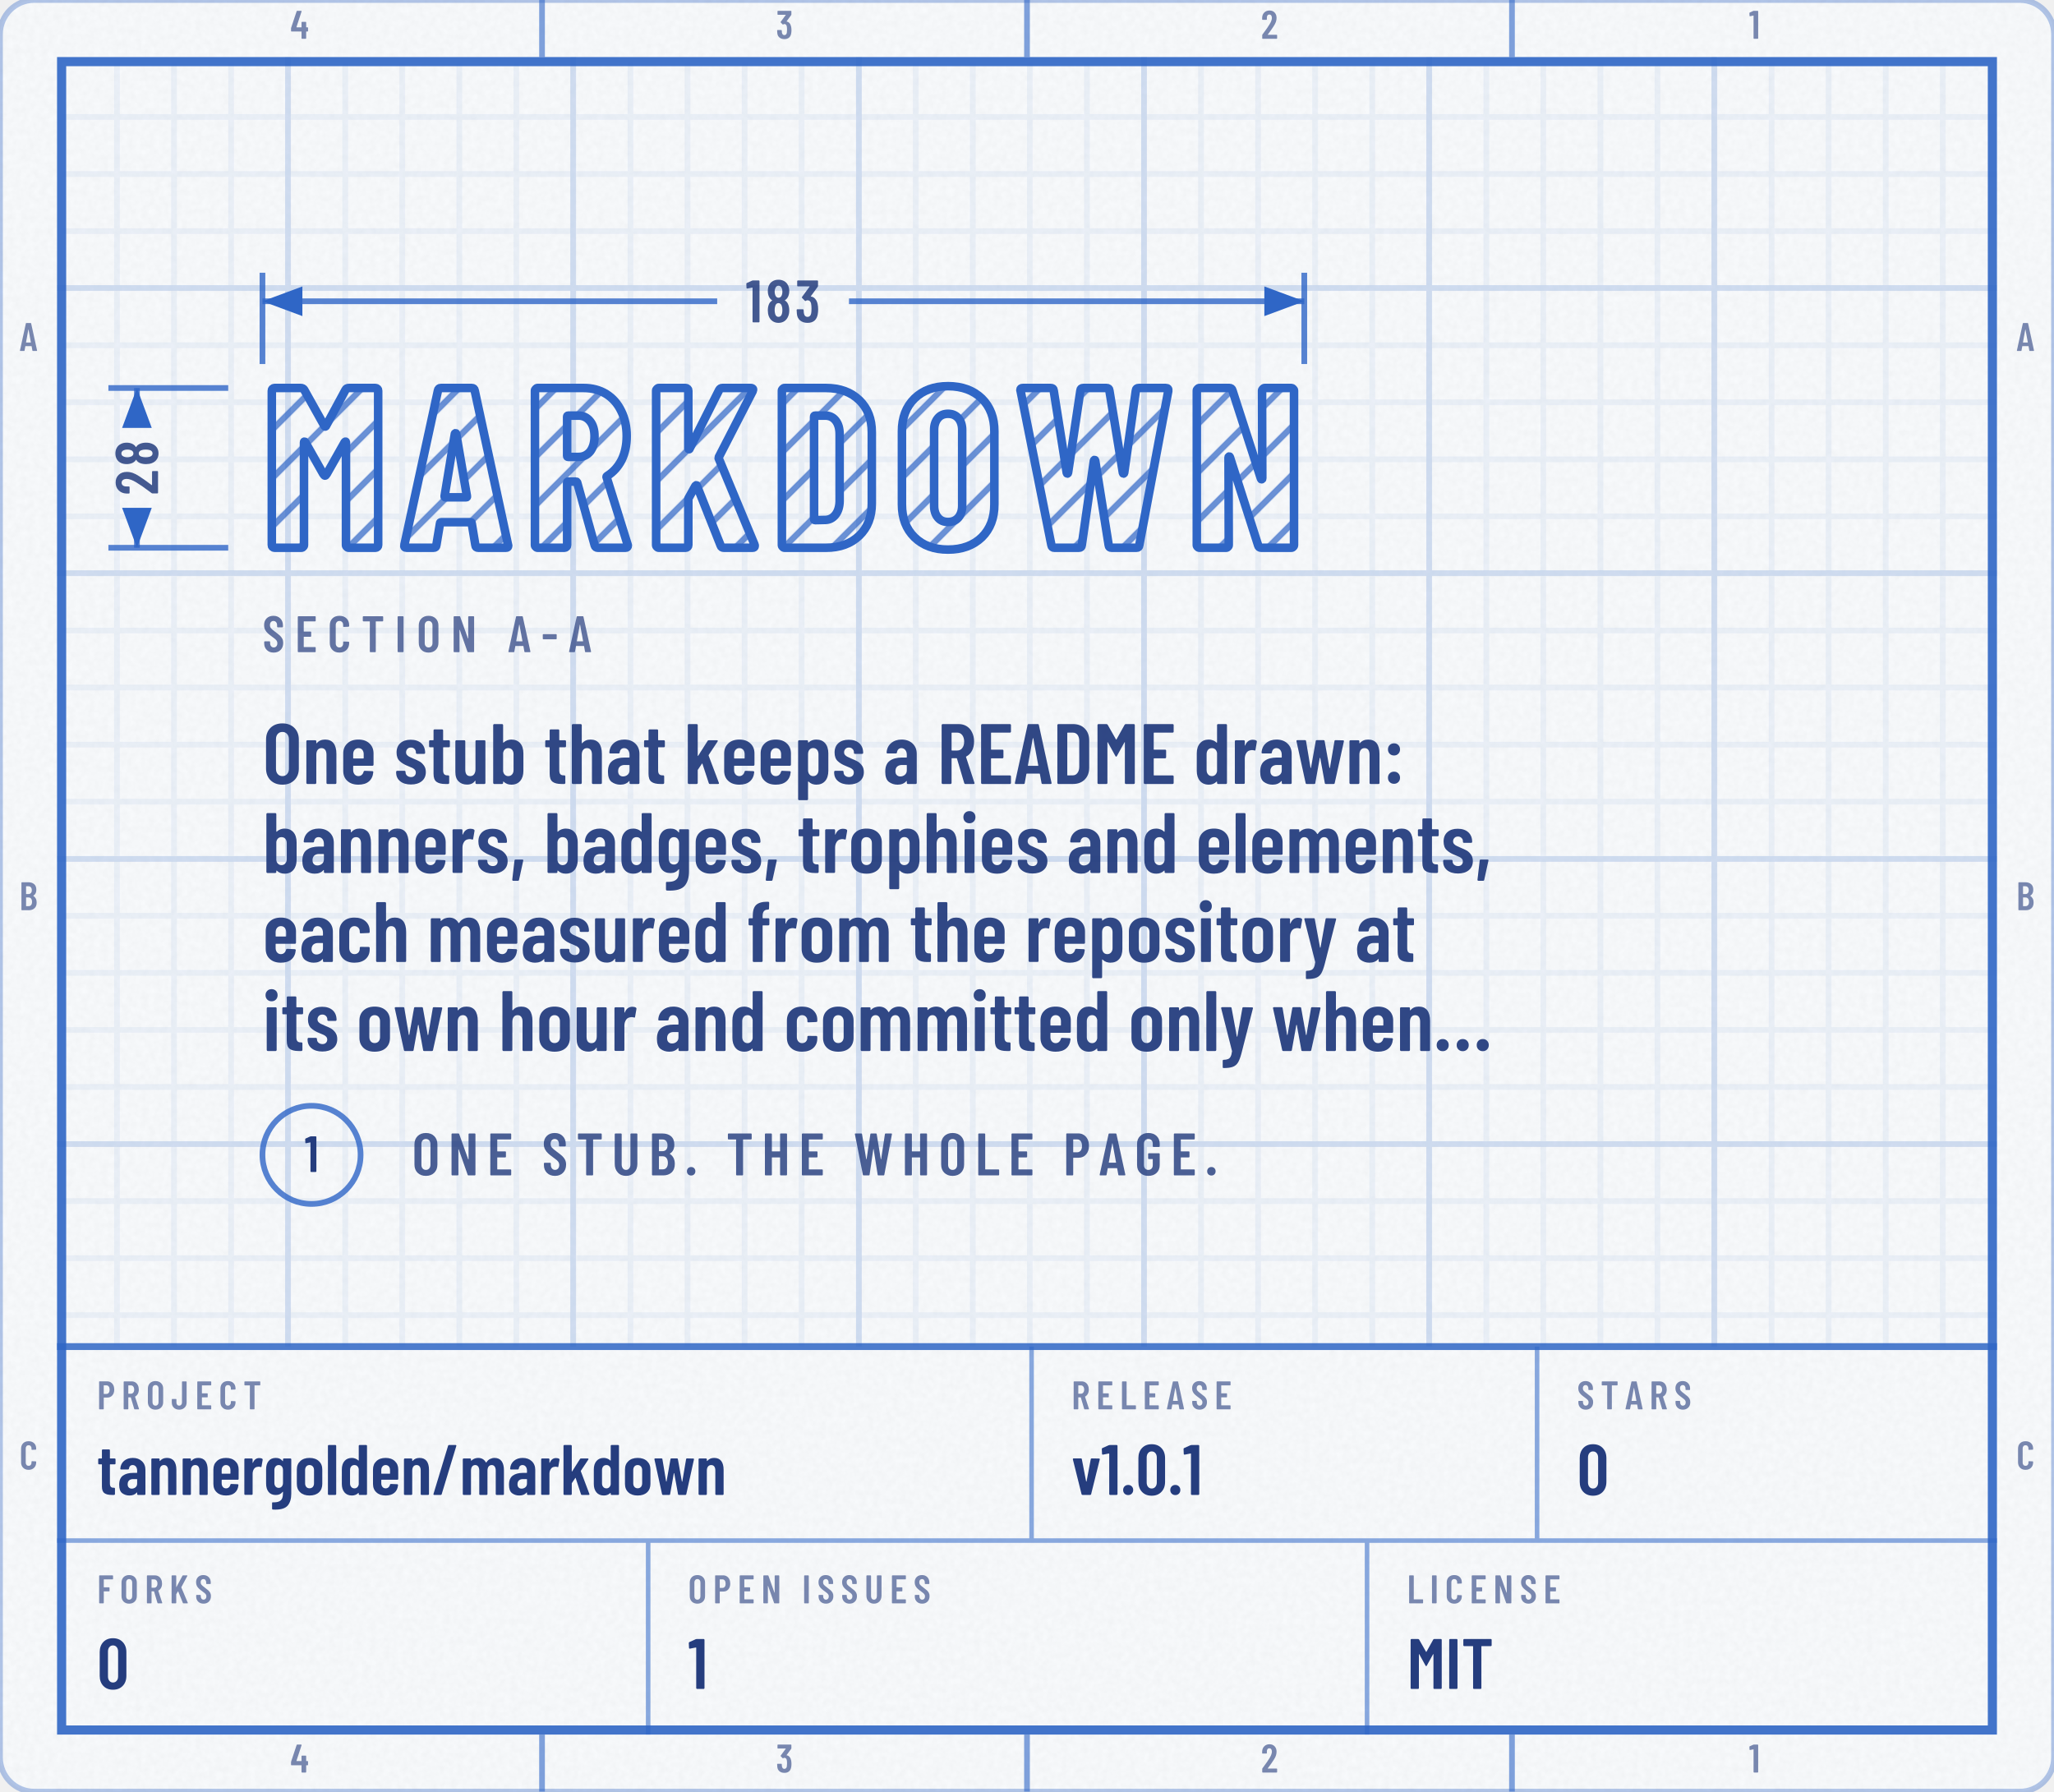
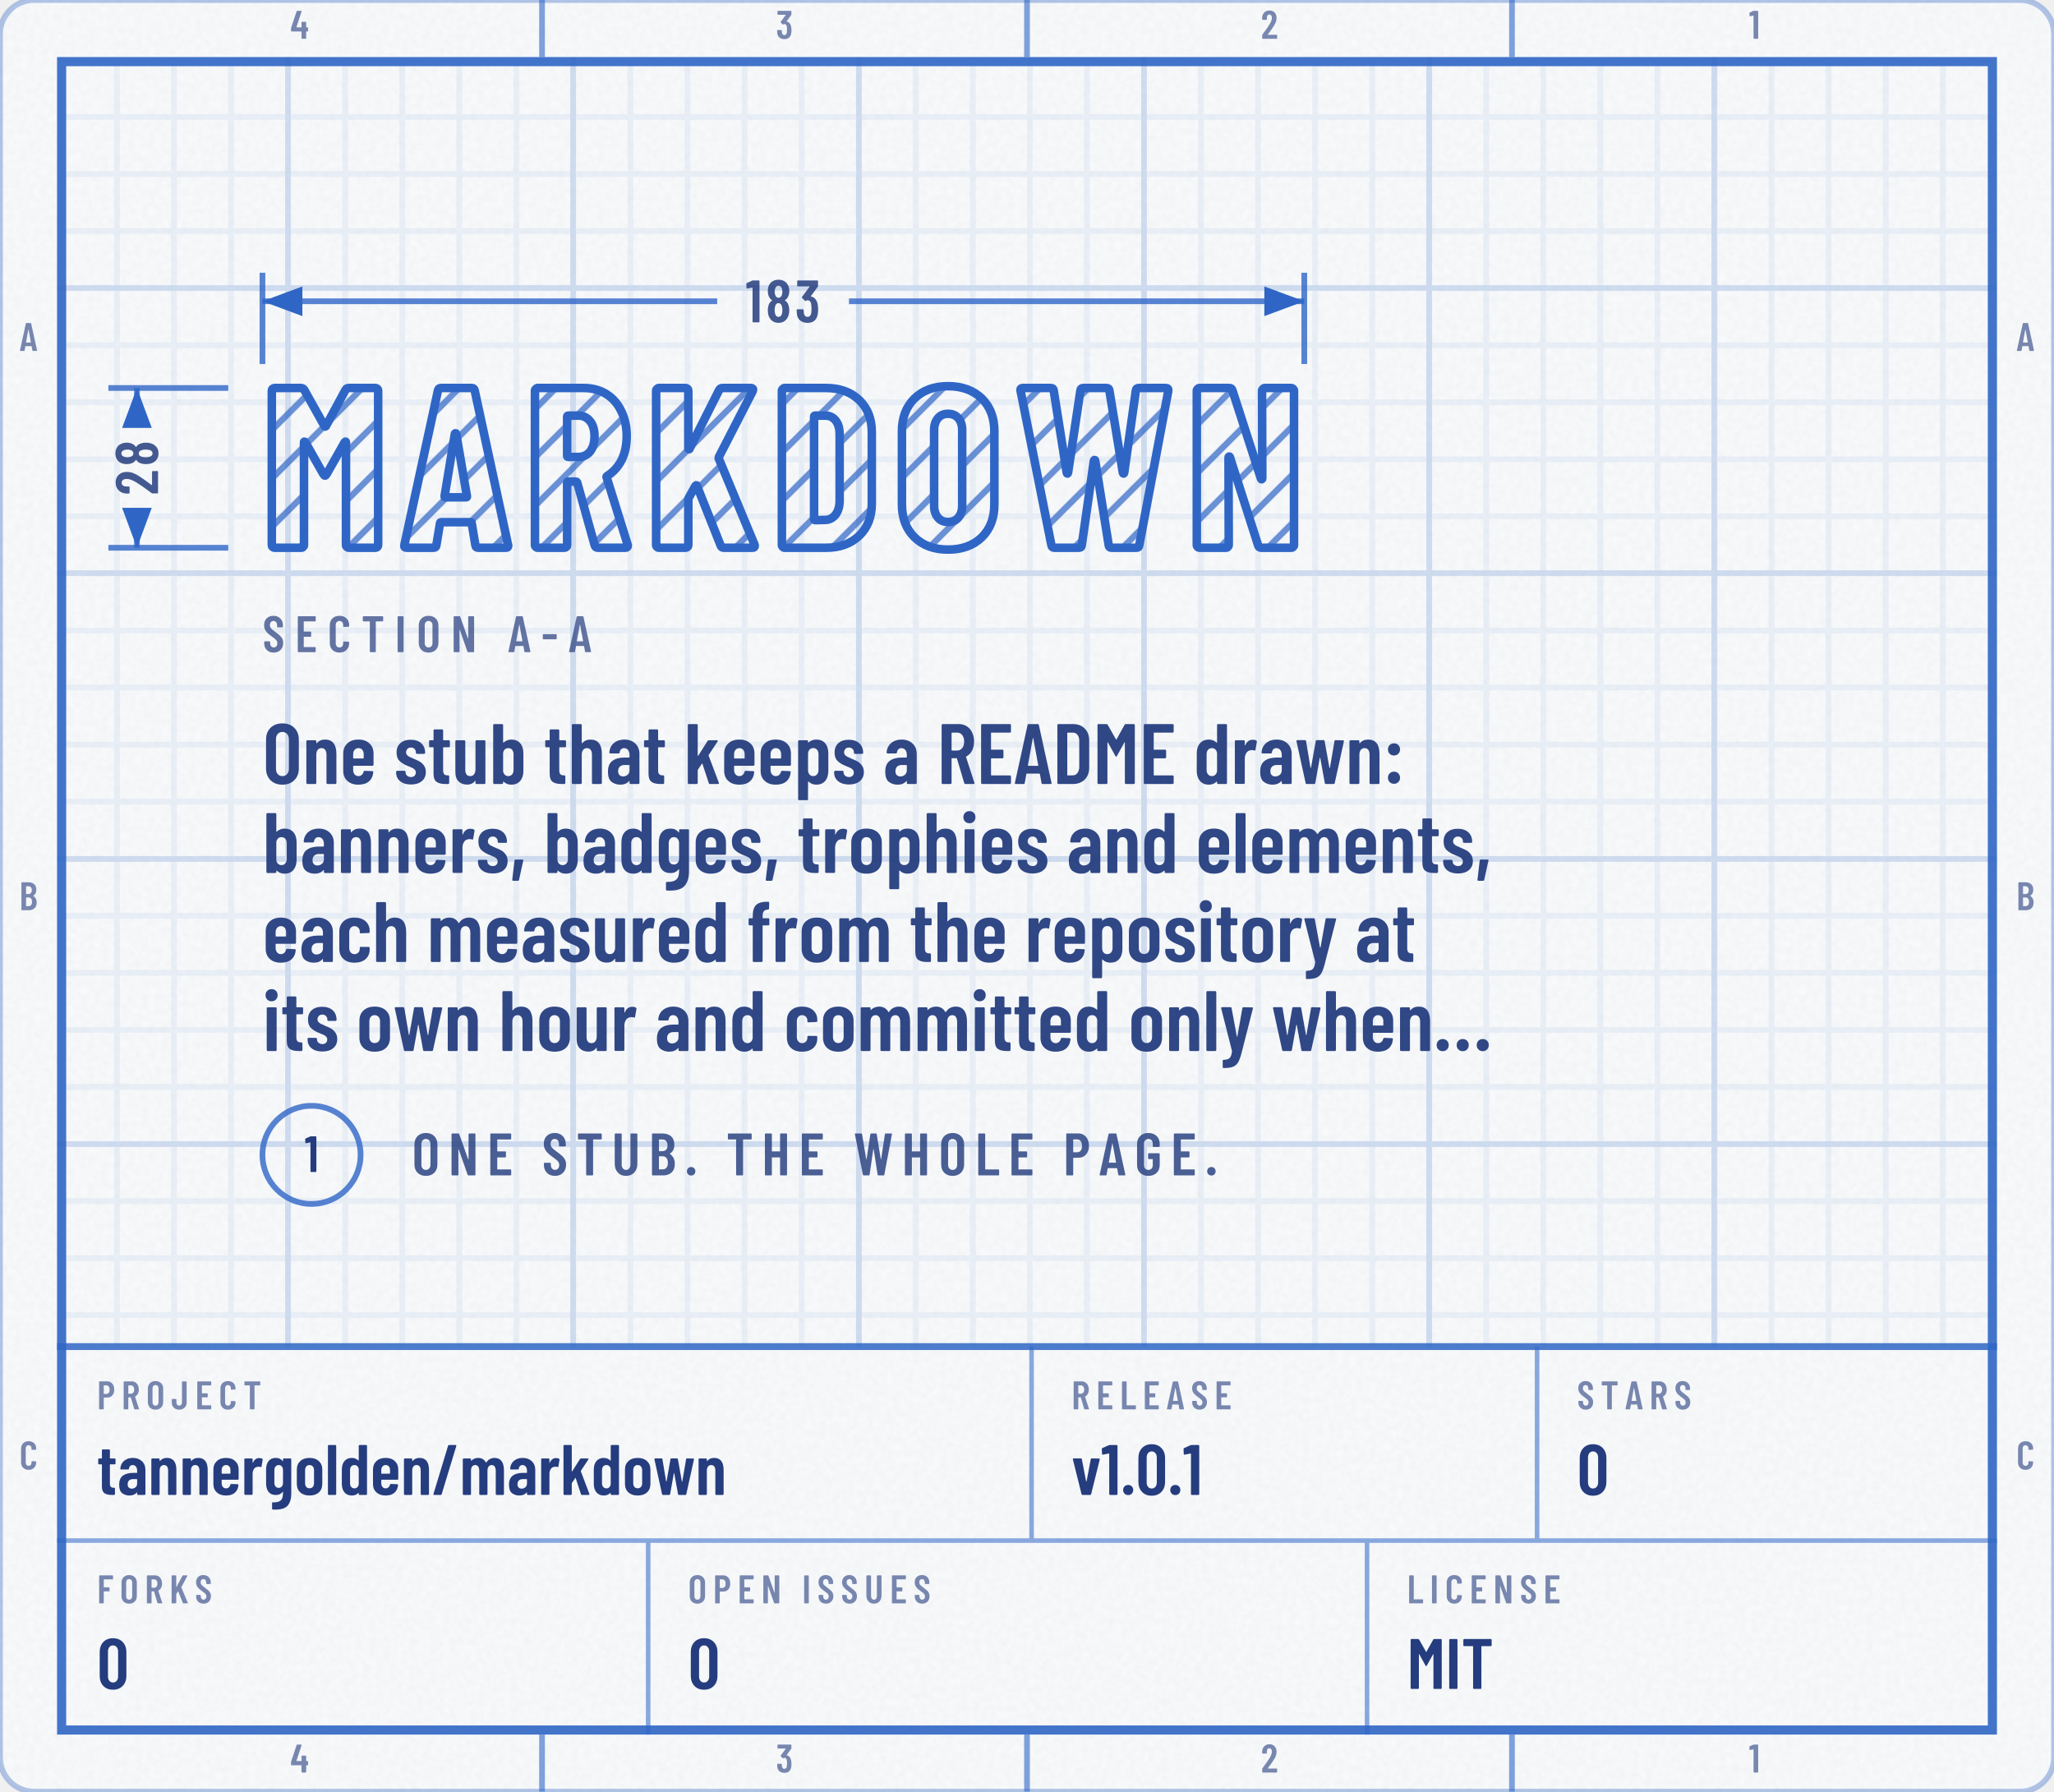
<svg xmlns="http://www.w3.org/2000/svg" width="360" height="314" viewBox="0 0 360 314" role="img" aria-labelledby="t d">
  <defs>
    <g id="kt1" transform="translate(46 96) scale(0.04 -0.04)">
      <use href="#n77" x="0" />
      <use href="#n65" x="608" />
      <use href="#n82" x="1150" />
      <use href="#n75" x="1681" />
      <use href="#n68" x="2232" />
      <use href="#n79" x="2768" />
      <use href="#n87" x="3301" />
      <use href="#n78" x="4050" />
    </g>
    <mask id="km2" maskUnits="userSpaceOnUse" x="42" y="64.8" width="190.6" height="41.2">
      <use href="#kt1" fill="#FFFFFF" />
    </mask>
    <pattern id="kp3" width="6" height="6" patternUnits="userSpaceOnUse" patternTransform="rotate(45)">
      <path d="M3 0V6" stroke="#2F66C6" stroke-opacity="0.7" stroke-width="1.1" />
    </pattern>
    <clipPath id="kc4">
      <rect x="0" y="0" width="360" height="314" rx="6" />
    </clipPath>
    <filter id="kn5" x="0" y="0" width="100%" height="100%">
      <feTurbulence type="fractalNoise" baseFrequency=".85" numOctaves="2" stitchTiles="stitch" />
      <feColorMatrix values="0 0 0 0 0 0 0 0 0 0 0 0 0 0 0 0 0 0 0.035 0" />
    </filter>
    <pattern id="kp6" width="10" height="10" patternUnits="userSpaceOnUse">
      <path d="M10 .5H.5V10" fill="none" stroke="#2F66C6" stroke-opacity="0.07" />
    </pattern>
    <pattern id="kp7" width="50" height="50" patternUnits="userSpaceOnUse">
      <path d="M50 .5H.5V50" fill="none" stroke="#2F66C6" stroke-opacity="0.14" />
    </pattern>
    <clipPath id="kc8">
      <path clip-rule="evenodd" d="M10 10h340v294h-340zM10 236h340v68h-340z" />
    </clipPath>
    <path id="m44" d="M33 -78 59 146Q60 157 71 157H151Q164 157 161 144L112 -80Q110 -91 99 -91H45Q39 -91 36 -88Q32 -84 33 -78Z" />
    <path id="m45" d="M27 263V339Q27 344 30 348Q34 351 39 351H286Q291 351 294 348Q298 344 298 339V263Q298 258 294 254Q291 251 286 251H39Q34 251 30 254Q27 258 27 263Z" />
    <path id="m46" d="M35 69Q35 100 55 120Q75 140 106 140Q137 140 156 120Q176 100 176 69Q176 38 156 18Q136 -2 106 -2Q75 -2 55 18Q35 38 35 69Z" />
    <path id="m47" d="M21 14 226 690Q229 700 239 700H331Q337 700 340 696Q343 692 341 686L136 10Q133 0 123 0H31Q25 0 22 4Q19 8 21 14Z" />
    <path id="m48" d="M38 183V517Q38 604 89 658Q140 711 224 711Q309 711 360 658Q412 604 412 517V183Q412 96 360 42Q309 -11 224 -11Q140 -11 89 42Q38 96 38 183ZM296 176V524Q296 563 276 586Q257 610 224 610Q192 610 173 586Q154 563 154 524V176Q154 137 173 114Q192 90 224 90Q257 90 276 114Q296 137 296 176Z" />
    <path id="m49" d="M122 700H218Q223 700 226 696Q230 693 230 688V12Q230 7 226 4Q223 0 218 0H126Q121 0 118 4Q114 7 114 12V576Q114 578 112 580Q111 582 109 581L27 565H24Q13 565 13 576L10 643Q10 653 18 657L107 697Q114 700 122 700Z" />
    <path id="m50" d="M173 100H392Q397 100 400 96Q404 93 404 88V12Q404 7 400 4Q397 0 392 0H43Q38 0 34 4Q31 7 31 12V92Q31 101 36 107L75 160Q114 212 152 266Q189 320 215 363Q273 459 273 522Q273 562 256 585Q238 608 209 608Q180 608 163 586Q146 563 147 526V487Q147 482 144 478Q140 475 135 475H41Q36 475 32 478Q29 482 29 487V530Q33 610 84 659Q134 708 214 708Q293 708 342 656Q390 605 390 521Q390 471 373 422Q356 373 319 317Q294 277 260 229Q225 181 214 166Q184 126 170 106Q168 104 169 102Q170 100 173 100Z" />
    <path id="m51" d="M387 218Q387 169 380 134Q368 66 326 29Q283 -8 210 -8Q134 -8 86 32Q38 73 32 143Q30 165 28 207Q28 219 40 219H132Q144 219 144 207Q146 173 148 156Q153 125 169 108Q185 92 210 92Q234 92 250 108Q266 123 271 152Q276 182 276 230Q276 281 269 315Q263 341 248 355Q233 369 210 369Q195 369 183 360Q177 356 174 356Q172 356 166 360L119 408Q115 412 115 417Q115 421 118 425L243 595Q245 597 244 599Q242 601 239 601H49Q44 601 40 604Q37 608 37 613V688Q37 693 40 696Q44 700 49 700H373Q378 700 382 696Q385 693 385 688V609Q385 602 380 594L266 438Q262 432 268 431Q309 426 338 392Q368 358 378 307Q387 267 387 218Z" />
    <path id="m52" d="M443 275V194Q443 189 440 186Q436 182 431 182H401Q396 182 396 177V12Q396 7 392 4Q389 0 384 0H292Q287 0 284 4Q280 7 280 12V177Q280 182 275 182H29Q24 182 20 186Q17 189 17 194V259Q17 268 19 274L158 690Q161 700 171 700H271Q277 700 280 696Q283 693 281 686L153 293Q152 287 157 287H275Q280 287 280 292V412Q280 417 284 420Q287 424 292 424H384Q389 424 392 420Q396 417 396 412V292Q396 287 401 287H431Q436 287 440 284Q443 280 443 275Z" />
    <path id="m56" d="M325 364Q358 345 375 306Q396 259 396 200Q396 147 380 107Q360 53 318 22Q275 -8 216 -8Q158 -8 116 22Q73 52 53 106Q38 148 38 200Q38 259 56 301Q71 341 109 363Q113 366 109 369Q76 390 58 427Q38 470 38 523Q38 581 58 620Q78 664 120 688Q161 712 216 712Q270 712 312 688Q353 665 374 621Q396 579 396 523Q396 471 376 429Q358 392 325 371Q319 367 325 364ZM159 559Q152 541 152 513Q152 483 162 456Q169 435 183 423Q197 411 216 411Q237 411 252 424Q266 436 273 459Q281 483 281 513Q281 547 271 568Q264 589 250 600Q236 612 216 612Q198 612 184 602Q171 591 164 573ZM281 206Q281 244 272 271Q266 295 252 308Q237 322 216 322Q195 322 180 308Q166 294 160 268Q152 242 152 208Q152 177 158 151Q163 123 178 108Q194 92 216 92Q239 92 255 108Q271 124 276 153Q281 180 281 206Z" />
    <path id="m58" d="M57 404Q57 435 77 455Q97 475 128 475Q159 475 178 455Q198 435 198 404Q198 373 178 353Q158 333 128 333Q97 333 77 353Q57 373 57 404ZM57 73Q57 104 77 124Q97 144 128 144Q159 144 178 124Q198 104 198 73Q198 42 178 22Q158 2 128 2Q97 2 77 22Q57 42 57 73Z" />
    <path id="m65" d="M325 11 306 116Q306 121 300 121H154Q148 121 148 116L129 11Q128 0 116 0H25Q11 0 14 13L162 689Q164 700 175 700H281Q292 700 294 689L442 13V9Q442 0 431 0H338Q326 0 325 11ZM171 212H282Q288 212 287 217L229 533Q228 536 226 536Q224 536 223 533L166 217Q165 212 171 212Z" />
    <path id="m66" d="M242 0H66Q61 0 58 4Q54 7 54 12V688Q54 693 58 696Q61 700 66 700H224Q319 700 373 652Q427 604 427 512Q427 409 354 365Q349 362 352 359Q391 334 413 292Q435 250 435 192Q435 100 382 50Q328 0 242 0ZM170 595V409Q170 404 175 404H226Q267 404 290 429Q313 454 313 500Q313 548 290 574Q267 600 226 600H175Q170 600 170 595ZM319 208Q319 260 296 290Q273 319 233 319H175Q170 319 170 314V106Q170 101 175 101H233Q273 101 296 129Q319 157 319 208Z" />
    <path id="m67" d="M42 180V521Q42 607 94 658Q145 708 230 708Q316 708 368 658Q420 607 420 521V509Q420 504 416 500Q413 496 408 496L315 492Q303 492 303 504V529Q303 564 283 586Q263 608 230 608Q198 608 178 586Q158 564 158 529V171Q158 136 178 114Q198 92 230 92Q263 92 283 114Q303 136 303 171V196Q303 201 306 204Q310 208 315 208L408 204Q413 204 416 200Q420 197 420 192V180Q420 95 368 44Q316 -8 230 -8Q145 -8 94 44Q42 95 42 180Z" />
    <path id="m68" d="M54 12V688Q54 693 58 696Q61 700 66 700H237Q323 700 374 648Q426 596 426 509V191Q426 104 374 52Q323 0 237 0H66Q61 0 58 4Q54 7 54 12ZM175 100 235 101Q268 101 288 128Q309 154 310 198V502Q310 547 290 574Q269 600 234 600H175Q170 600 170 595V105Q170 100 175 100Z" />
    <path id="m69" d="M391 600H175Q170 600 170 595V406Q170 401 175 401H303Q308 401 312 398Q315 394 315 389V312Q315 307 312 304Q308 300 303 300H175Q170 300 170 295V105Q170 100 175 100H391Q396 100 400 96Q403 93 403 88V12Q403 7 400 4Q396 0 391 0H66Q61 0 58 4Q54 7 54 12V688Q54 693 58 696Q61 700 66 700H391Q396 700 400 696Q403 693 403 688V612Q403 607 400 604Q396 600 391 600Z" />
    <path id="m70" d="M390 600H175Q170 600 170 595V406Q170 401 175 401H302Q307 401 310 398Q314 394 314 389V312Q314 307 310 304Q307 300 302 300H175Q170 300 170 295V12Q170 7 166 4Q163 0 158 0H66Q61 0 58 4Q54 7 54 12V688Q54 693 58 696Q61 700 66 700H390Q395 700 398 696Q402 693 402 688V612Q402 607 398 604Q395 600 390 600Z" />
    <path id="m71" d="M42 173V527Q42 609 94 658Q145 708 230 708Q315 708 368 658Q420 609 420 526V487Q420 482 416 478Q413 475 408 475H316Q311 475 308 478Q304 482 304 487V528Q304 564 284 586Q263 608 230 608Q197 608 177 586Q157 564 157 528V172Q157 136 177 114Q197 92 230 92Q263 92 284 114Q304 136 304 172V268Q304 273 299 273H238Q233 273 230 276Q226 280 226 285V358Q226 363 230 366Q233 370 238 370H408Q413 370 416 366Q420 363 420 358V173Q420 91 368 42Q315 -8 230 -8Q145 -8 94 42Q42 91 42 173Z" />
    <path id="m72" d="M319 700H411Q416 700 420 696Q423 693 423 688V12Q423 7 420 4Q416 0 411 0H319Q314 0 310 4Q307 7 307 12V295Q307 300 302 300H175Q170 300 170 295V12Q170 7 166 4Q163 0 158 0H66Q61 0 58 4Q54 7 54 12V688Q54 693 58 696Q61 700 66 700H158Q163 700 166 696Q170 693 170 688V406Q170 401 175 401H302Q307 401 307 406V688Q307 693 310 696Q314 700 319 700Z" />
    <path id="m73" d="M54 12V688Q54 693 58 696Q61 700 66 700H158Q163 700 166 696Q170 693 170 688V12Q170 7 166 4Q163 0 158 0H66Q61 0 58 4Q54 7 54 12Z" />
    <path id="m74" d="M17 173V247Q17 252 20 256Q24 259 29 259H121Q126 259 130 256Q133 252 133 247V171Q133 136 152 114Q171 92 202 92Q233 92 252 114Q272 136 272 171V688Q272 693 276 696Q279 700 284 700H376Q381 700 384 696Q388 693 388 688V173Q388 91 336 42Q285 -8 202 -8Q119 -8 68 42Q17 91 17 173Z" />
    <path id="m75" d="M54 12V688Q54 693 58 696Q61 700 66 700H158Q163 700 166 696Q170 693 170 688V412Q170 408 172 408Q174 407 176 410L326 691Q331 700 341 700H440Q447 700 449 696Q451 692 448 686L298 405Q297 401 297 399L459 14Q460 12 460 8Q460 0 450 0H351Q340 0 337 9L219 298Q218 301 216 300Q214 300 212 298L172 231Q170 227 170 225V12Q170 7 166 4Q163 0 158 0H66Q61 0 58 4Q54 7 54 12Z" />
    <path id="m76" d="M54 12V688Q54 693 58 696Q61 700 66 700H158Q163 700 166 696Q170 693 170 688V105Q170 100 175 100H391Q396 100 400 96Q403 93 403 88V12Q403 7 400 4Q396 0 391 0H66Q61 0 58 4Q54 7 54 12Z" />
    <path id="m77" d="M383 700H475Q480 700 484 696Q487 693 487 688V12Q487 7 484 4Q480 0 475 0H383Q378 0 374 4Q371 7 371 12V484Q371 488 369 488Q367 488 365 485L278 327Q273 319 269 319Q265 319 260 327L173 485Q171 488 169 488Q167 488 167 484V12Q167 7 164 4Q160 0 155 0H63Q58 0 54 4Q51 7 51 12V688Q51 693 54 696Q58 700 63 700H155Q165 700 170 692L267 521Q270 517 273 521L368 692Q373 700 383 700Z" />
    <path id="m78" d="M350 700H441Q446 700 450 696Q453 693 453 688V12Q453 7 450 4Q446 0 441 0H336Q326 0 323 10L174 434Q173 437 170 436Q168 436 168 433L169 12Q169 7 166 4Q162 0 157 0H66Q61 0 58 4Q54 7 54 12V688Q54 693 58 696Q61 700 66 700H169Q179 700 182 690L332 269Q333 266 336 266Q338 267 338 270V688Q338 693 342 696Q345 700 350 700Z" />
    <path id="m79" d="M42 182V518Q42 604 94 656Q147 708 233 708Q319 708 372 656Q425 604 425 518V182Q425 96 372 44Q319 -8 233 -8Q147 -8 94 44Q42 96 42 182ZM309 177V523Q309 561 288 584Q267 608 233 608Q199 608 178 584Q158 561 158 523V177Q158 139 178 116Q199 92 233 92Q267 92 288 116Q309 139 309 177Z" />
    <path id="m80" d="M432 495Q432 405 384 350Q337 295 259 295H174Q169 295 169 290V12Q169 7 166 4Q162 0 157 0H65Q60 0 56 4Q53 7 53 12V689Q53 694 56 698Q60 701 65 701H253Q306 701 346 675Q387 649 410 602Q432 555 432 495ZM316 492Q316 542 294 572Q271 601 234 601H174Q169 601 169 596V391Q169 386 174 386H234Q271 386 294 414Q316 443 316 492Z" />
    <path id="m82" d="M318 10 233 297Q231 301 228 301H175Q170 301 170 296V12Q170 7 166 4Q163 0 158 0H66Q61 0 58 4Q54 7 54 12V688Q54 693 58 696Q61 700 66 700H254Q307 700 348 674Q388 649 410 602Q433 556 433 496Q433 434 409 389Q385 344 342 321Q338 320 339 315L437 14Q438 12 438 9Q438 0 427 0H331Q321 0 318 10ZM170 595V396Q170 391 175 391H236Q272 391 294 419Q317 447 317 495Q317 543 294 572Q272 600 236 600H175Q170 600 170 595Z" />
    <path id="m83" d="M34 173V199Q34 204 38 208Q41 211 46 211H137Q142 211 146 208Q149 204 149 199V179Q149 140 168 116Q188 92 219 92Q250 92 270 114Q290 137 290 174Q290 200 279 219Q268 238 248 255Q228 272 184 304Q134 340 104 368Q73 396 52 436Q32 475 32 527Q32 610 82 659Q132 708 214 708Q297 708 348 656Q399 605 399 520V496Q399 491 396 488Q392 484 387 484H297Q292 484 288 488Q285 491 285 496V522Q285 561 266 584Q246 608 214 608Q184 608 165 586Q146 565 146 527Q146 491 166 466Q187 441 247 397Q308 352 339 324Q370 295 387 261Q404 227 404 180Q404 95 353 44Q302 -8 219 -8Q136 -8 85 42Q34 92 34 173Z" />
    <path id="m84" d="M425 688V612Q425 607 422 604Q418 600 413 600H286Q281 600 281 595V12Q281 7 278 4Q274 0 269 0H177Q172 0 168 4Q165 7 165 12V595Q165 600 160 600H40Q35 600 32 604Q28 607 28 612V688Q28 693 32 696Q35 700 40 700H413Q418 700 422 696Q425 693 425 688Z" />
    <path id="m85" d="M50 194V688Q50 693 54 696Q57 700 62 700H154Q159 700 162 696Q166 693 166 688V182Q166 142 186 117Q206 92 239 92Q272 92 292 117Q312 142 312 182V688Q312 693 316 696Q319 700 324 700H416Q421 700 424 696Q428 693 428 688V194Q428 103 376 48Q324 -8 239 -8Q153 -8 102 48Q50 103 50 194Z" />
    <path id="m87" d="M157 11 24 687 23 691Q23 700 34 700H130Q142 700 143 689L213 272Q214 269 216 269Q218 269 219 272L282 689Q283 700 295 700H375Q387 700 388 689L456 272Q457 269 459 269Q461 269 462 272L525 689Q526 700 538 700H631Q644 700 642 687L515 11Q514 0 502 0H417Q405 0 404 11L337 436Q336 440 334 440Q332 440 331 436L269 11Q268 0 256 0H170Q158 0 157 11Z" />
    <path id="m97" d="M397 352V12Q397 7 394 4Q390 0 385 0H293Q288 0 284 4Q281 7 281 12V31Q281 34 279 35Q277 36 275 33Q240 -8 173 -8Q116 -8 72 24Q29 57 29 143Q29 233 82 271Q134 309 224 309H276Q281 309 281 314V340Q281 376 263 398Q245 419 218 419Q197 419 183 406Q169 392 166 369Q165 357 153 357H56Q44 357 45 369Q50 437 98 478Q147 519 220 519Q299 519 348 473Q397 427 397 352ZM281 160V217Q281 222 276 222H224Q190 222 169 204Q148 185 148 150Q148 119 164 104Q180 88 205 88Q235 88 258 107Q281 126 281 160Z" />
    <path id="m98" d="M399 357V154Q399 80 362 36Q325 -8 258 -8Q204 -8 168 27Q166 29 164 28Q162 27 162 24V12Q162 7 158 4Q155 0 150 0H58Q53 0 50 4Q46 7 46 12V688Q46 693 50 696Q53 700 58 700H150Q155 700 158 696Q162 693 162 688V486Q162 483 164 482Q167 482 170 486Q189 503 212 511Q236 519 258 519Q324 519 362 476Q399 433 399 357ZM222 419Q198 419 182 404Q166 388 162 362V149Q166 123 182 108Q198 92 222 92Q250 92 267 112Q284 131 284 163V348Q284 380 267 400Q250 419 222 419Z" />
    <path id="m99" d="M38 155V357Q38 430 86 474Q133 519 215 519Q297 519 345 476Q393 432 393 365V351Q393 346 390 342Q386 339 381 339L289 335Q277 335 277 347V357Q277 382 260 400Q242 419 215 419Q188 419 171 399Q154 379 154 348V163Q154 132 171 112Q188 92 215 92Q242 92 260 110Q277 129 277 155V165Q277 170 280 174Q284 177 289 177L381 176Q386 176 390 172Q393 169 393 164V146Q393 77 345 34Q297 -8 215 -8Q133 -8 86 36Q38 80 38 155Z" />
    <path id="m100" d="M287 700H379Q384 700 388 696Q391 693 391 688V12Q391 7 388 4Q384 0 379 0H287Q282 0 278 4Q275 7 275 12V24Q275 27 273 28Q271 29 269 27Q233 -8 179 -8Q112 -8 75 36Q38 80 38 154V357Q38 433 76 476Q113 519 179 519Q202 519 226 510Q250 502 269 483Q271 481 273 482Q275 483 275 486V688Q275 693 278 696Q282 700 287 700ZM275 149V362Q271 388 255 404Q239 419 215 419Q187 419 170 400Q153 380 153 348V163Q153 131 170 112Q187 92 215 92Q239 92 255 108Q271 123 275 149Z" />
    <path id="m101" d="M380 213H159Q154 213 154 208V163Q154 132 171 112Q188 92 215 92Q238 92 254 106Q271 121 276 144Q279 154 289 154L378 150Q383 150 386 146Q390 143 389 137Q382 67 338 30Q294 -8 215 -8Q133 -8 86 36Q38 79 38 154V357Q38 430 86 474Q133 519 215 519Q297 519 344 474Q392 430 392 357V225Q392 220 388 216Q385 213 380 213ZM154 348V303Q154 298 159 298H272Q277 298 277 303V348Q277 380 260 400Q243 419 215 419Q188 419 171 399Q154 379 154 348Z" />
    <path id="m102" d="M265 499V440Q265 435 262 432Q258 428 253 428H191Q186 428 186 423V12Q186 7 182 4Q179 0 174 0H83Q78 0 74 4Q71 7 71 12V423Q71 428 66 428H34Q29 428 26 432Q22 435 22 440V499Q22 504 26 508Q29 511 34 511H66Q71 511 71 516V541Q71 631 112 668Q153 705 243 704H251Q256 704 260 700Q263 697 263 692L261 624Q261 619 258 616Q254 612 249 612H244Q214 611 200 592Q186 574 186 536V516Q186 511 191 511H253Q258 511 262 508Q265 504 265 499Z" />
    <path id="m103" d="M287 511H379Q384 511 388 508Q391 504 391 499V19Q391 -89 342 -148Q293 -206 167 -206Q145 -206 134 -205Q122 -204 122 -192V-115Q122 -102 135 -104Q192 -105 222 -90Q253 -75 264 -46Q275 -17 275 30V41Q275 44 273 44Q271 45 269 42Q236 -1 175 -1Q108 -1 73 42Q38 86 38 161V357Q38 434 74 476Q109 519 175 519Q236 519 269 476Q271 473 273 474Q275 474 275 477V499Q275 504 278 508Q282 511 287 511ZM275 169V348Q275 380 258 400Q242 419 215 419Q188 419 171 399Q154 379 154 348V169Q154 138 171 118Q188 99 215 99Q242 99 258 118Q275 138 275 169Z" />
    <path id="m104" d="M397 352V12Q397 7 394 4Q390 0 385 0H293Q288 0 284 4Q281 7 281 12V343Q281 379 266 399Q251 419 223 419Q194 419 178 398Q162 377 162 340V12Q162 7 158 4Q155 0 150 0H58Q53 0 50 4Q46 7 46 12V688Q46 693 50 696Q53 700 58 700H150Q155 700 158 696Q162 693 162 688V479Q162 476 164 476Q167 475 170 479Q204 519 265 519Q330 519 364 476Q397 432 397 352Z" />
    <path id="m105" d="M36 652Q36 683 56 703Q76 723 107 723Q138 723 158 703Q177 683 177 652Q177 621 157 601Q137 581 107 581Q76 581 56 601Q36 621 36 652ZM50 12V499Q50 504 54 508Q57 511 62 511H154Q159 511 162 508Q166 504 166 499V12Q166 7 162 4Q159 0 154 0H62Q57 0 54 4Q50 7 50 12Z" />
    <path id="m107" d="M46 12V688Q46 693 50 696Q53 700 58 700H150Q155 700 158 696Q162 693 162 688V332Q162 328 164 328Q166 328 168 331L277 503Q281 511 291 511H387Q394 511 396 506Q398 502 394 496L290 339Q288 335 289 332L409 14Q410 12 410 9Q410 0 399 0H304Q294 0 291 10L217 236Q216 239 214 240Q212 240 211 237L164 167Q162 163 162 161V12Q162 7 158 4Q155 0 150 0H58Q53 0 50 4Q46 7 46 12Z" />
    <path id="m108" d="M42 12V688Q42 693 46 696Q49 700 54 700H146Q151 700 154 696Q158 693 158 688V12Q158 7 154 4Q151 0 146 0H54Q49 0 46 4Q42 7 42 12Z" />
    <path id="m109" d="M623 347V12Q623 7 620 4Q616 0 611 0H520Q515 0 512 4Q508 7 508 12V339Q508 377 493 398Q478 419 452 419Q424 419 408 398Q392 377 392 340V12Q392 7 388 4Q385 0 380 0H289Q284 0 280 4Q277 7 277 12V339Q277 377 262 398Q246 419 221 419Q193 419 177 398Q161 377 161 340V12Q161 7 158 4Q154 0 149 0H58Q53 0 50 4Q46 7 46 12V499Q46 504 50 508Q53 511 58 511H149Q154 511 158 508Q161 504 161 499V483Q161 480 163 479Q165 478 167 481Q187 501 212 510Q237 519 261 519Q335 519 370 456Q373 452 379 459Q399 491 430 505Q460 519 491 519Q556 519 590 474Q623 428 623 347Z" />
    <path id="m110" d="M397 352V12Q397 7 394 4Q390 0 385 0H293Q288 0 284 4Q281 7 281 12V343Q281 379 266 399Q251 419 223 419Q194 419 178 398Q162 377 162 340V12Q162 7 158 4Q155 0 150 0H58Q53 0 50 4Q46 7 46 12V499Q46 504 50 508Q53 511 58 511H150Q155 511 158 508Q162 504 162 499V479Q162 476 164 476Q167 475 170 479Q204 519 265 519Q330 519 364 476Q397 432 397 352Z" />
    <path id="m111" d="M38 155V356Q38 430 86 474Q134 519 216 519Q299 519 347 474Q395 430 395 356V155Q395 80 348 36Q300 -8 216 -8Q133 -8 86 36Q38 80 38 155ZM279 164V348Q279 379 262 399Q244 419 216 419Q188 419 171 400Q154 380 154 348V164Q154 132 171 112Q188 93 216 93Q244 93 262 112Q279 132 279 164Z" />
    <path id="m112" d="M403 357V155Q403 78 366 35Q329 -8 262 -8Q239 -8 215 0Q191 9 172 28Q170 30 168 29Q166 28 166 25V-177Q166 -182 162 -186Q159 -189 154 -189H62Q57 -189 54 -186Q50 -182 50 -177V499Q50 504 54 508Q57 511 62 511H154Q159 511 162 508Q166 504 166 499V487Q166 484 168 484Q171 483 174 487Q209 519 262 519Q329 519 366 476Q403 432 403 357ZM226 420Q199 420 182 400Q166 380 166 348V163Q166 131 182 112Q199 92 226 92Q254 92 271 112Q288 131 288 163V348Q288 380 271 400Q254 420 226 420Z" />
    <path id="m114" d="M297 507Q305 502 303 492L287 399Q286 387 273 392Q259 396 247 396Q235 396 225 393Q197 389 180 362Q162 334 162 296V13Q162 8 158 4Q155 1 150 1H58Q53 1 50 4Q46 8 46 13V499Q46 504 50 508Q53 511 58 511H150Q155 511 158 508Q162 504 162 499V453Q162 449 164 448Q166 448 167 452Q194 517 255 517Q282 517 297 507Z" />
    <path id="m115" d="M30 135V142Q30 147 34 150Q37 154 42 154H128Q133 154 136 150Q140 147 140 142V137Q140 113 158 97Q177 81 204 81Q230 81 245 96Q260 111 260 134Q260 154 247 168Q234 181 219 188Q204 195 165 211Q108 233 72 267Q35 301 35 368Q35 438 80 478Q124 517 200 517Q278 517 324 476Q369 434 369 364Q369 359 366 356Q362 352 357 352H273Q268 352 264 356Q261 359 261 364V370Q261 394 244 410Q228 426 203 426Q177 426 162 410Q146 393 146 370Q146 351 158 338Q170 325 185 318Q200 310 235 295Q277 278 306 262Q334 245 356 214Q377 184 377 139Q377 72 330 33Q283 -6 203 -6Q124 -6 77 32Q30 70 30 135Z" />
    <path id="m116" d="M248 429H186Q181 429 181 424V162Q181 127 194 114Q207 100 233 101H240Q245 101 248 98Q252 94 252 89V12Q252 7 248 4Q245 0 240 0H206Q138 0 104 25Q69 50 69 119V424Q69 429 64 429H29Q24 429 20 432Q17 436 17 441V499Q17 504 20 508Q24 511 29 511H64Q69 511 69 516V626Q69 631 72 634Q76 638 81 638H169Q174 638 178 634Q181 631 181 626V516Q181 511 186 511H248Q253 511 256 508Q260 504 260 499V441Q260 436 256 432Q253 429 248 429Z" />
    <path id="m117" d="M289 511H381Q386 511 390 508Q393 504 393 499V12Q393 7 390 4Q386 0 381 0H289Q284 0 280 4Q277 7 277 12V34Q277 37 275 38Q273 39 271 36Q242 -7 178 -7Q117 -7 80 30Q42 66 42 142V499Q42 504 46 508Q49 511 54 511H146Q151 511 154 508Q158 504 158 499V167Q158 92 216 92Q245 92 261 114Q277 135 277 172V499Q277 504 280 508Q284 511 289 511Z" />
    <path id="m118" d="M141 10 19 499V503Q19 512 30 512H132Q144 512 145 501L205 190Q206 187 208 187Q210 187 211 190L270 501Q271 512 283 512L385 510Q399 510 396 497L275 10Q272 0 261 0H155Q144 0 141 10Z" />
    <path id="m119" d="M126 11 19 499V503Q19 512 30 512H118Q130 512 131 501L183 190Q184 187 186 187Q188 187 189 190L244 501Q245 512 257 512H335Q347 512 348 501L404 189Q405 186 407 186Q409 186 410 189L463 501Q464 512 476 512L563 510Q576 510 573 497L466 11Q464 0 453 0H363Q351 0 350 11L297 303Q296 306 294 306Q292 306 291 303L239 11Q238 0 226 0H139Q128 0 126 11Z" />
    <path id="m121" d="M34 -187V-115Q34 -110 37 -106Q40 -103 44 -103Q77 -102 96 -94Q115 -87 126 -66Q138 -44 143 -3L142 3L16 499V503Q16 512 27 512H125Q137 512 138 501L199 170Q200 167 202 167Q204 167 205 170L264 501Q265 512 277 512L376 510Q390 510 387 497L253 -28Q234 -99 213 -134Q192 -169 154 -184Q116 -199 45 -199H40Q38 -199 36 -196Q34 -192 34 -187Z" />
    <path id="m8230" d="M35 69Q35 100 55 120Q75 140 106 140Q137 140 156 120Q176 100 176 69Q176 38 156 18Q136 -2 106 -2Q75 -2 55 18Q35 38 35 69ZM269 69Q269 100 289 120Q309 140 340 140Q371 140 390 120Q410 100 410 69Q410 38 390 18Q370 -2 340 -2Q309 -2 289 18Q269 38 269 69ZM503 69Q503 100 523 120Q543 140 574 140Q605 140 624 120Q644 100 644 69Q644 38 624 18Q604 -2 574 -2Q543 -2 523 18Q503 38 503 69Z" />
    <path id="n65" d="M325 11 309 107Q309 112 303 112H176Q170 112 170 107L154 11Q153 0 141 0H24Q11 0 14 13L161 689Q163 700 174 700H309Q320 700 322 689L468 13L469 9Q469 0 458 0H338Q326 0 325 11ZM194 221H284Q289 221 288 226L241 499Q240 502 238 502Q236 502 235 499L190 226Q190 221 194 221Z" />
    <path id="n68" d="M44 12V688Q44 693 48 696Q51 700 56 700H237Q328 700 383 647Q438 594 438 506V194Q438 106 383 53Q328 0 237 0H56Q51 0 48 4Q44 7 44 12ZM190 121 235 122Q262 123 279 145Q296 167 297 203V497Q297 535 280 557Q263 579 234 579H190Q185 579 185 574V126Q185 121 190 121Z" />
    <path id="n75" d="M44 12V688Q44 693 48 696Q51 700 56 700H173Q178 700 182 696Q185 693 185 688V436Q185 432 188 432Q190 431 191 435L320 691Q325 700 334 700H458Q465 700 468 696Q470 693 467 686L319 398Q318 394 318 392L475 14Q476 12 476 8Q476 0 466 0H341Q330 0 327 9L223 271Q222 274 220 274Q218 273 216 271L187 219Q185 215 185 213V12Q185 7 182 4Q178 0 173 0H56Q51 0 48 4Q44 7 44 12Z" />
    <path id="n77" d="M379 700H495Q500 700 504 696Q507 693 507 688V12Q507 7 504 4Q500 0 495 0H378Q373 0 370 4Q366 7 366 12V461Q366 465 364 465Q362 465 360 462L282 324Q277 316 274 316Q271 316 266 324L188 462Q186 465 184 465Q182 465 182 461V12Q182 7 178 4Q175 0 170 0H53Q48 0 44 4Q41 7 41 12V688Q41 693 44 696Q48 700 53 700H168Q178 700 183 692L272 533Q275 529 278 533L364 692Q368 700 379 700Z" />
    <path id="n78" d="M342 700H458Q463 700 466 696Q470 693 470 688V12Q470 7 466 4Q463 0 458 0H326Q316 0 313 10L189 397Q188 400 186 400Q183 399 183 396L184 12Q184 7 180 4Q177 0 172 0H56Q51 0 48 4Q44 7 44 12V688Q44 693 48 696Q51 700 56 700H187Q197 700 200 690L325 303Q326 300 328 300Q331 301 331 304L330 688Q330 693 334 696Q337 700 342 700Z" />
    <path id="n79" d="M34 190V510Q34 600 89 654Q144 708 236 708Q328 708 384 654Q439 600 439 510V190Q439 100 384 46Q328 -8 236 -8Q144 -8 89 46Q34 100 34 190ZM298 184V516Q298 548 281 568Q264 587 236 587Q208 587 192 568Q175 548 175 516V184Q175 152 192 132Q208 113 236 113Q264 113 281 132Q298 152 298 184Z" />
    <path id="n82" d="M306 10 229 286Q227 290 224 290H190Q185 290 185 285V12Q185 7 182 4Q178 0 173 0H56Q51 0 48 4Q44 7 44 12V688Q44 693 48 696Q51 700 56 700H258Q313 700 356 674Q399 647 422 599Q446 551 446 489Q446 430 424 385Q401 340 361 315Q359 314 358 312Q357 311 358 309L450 14L451 10Q451 0 440 0H320Q309 0 306 10ZM185 574V403Q185 398 190 398H235Q266 398 286 422Q305 447 305 488Q305 530 286 554Q266 579 235 579H190Q185 579 185 574Z" />
    <path id="n87" d="M156 11 21 687 20 691Q20 700 31 700H153Q165 700 166 689L223 329Q224 325 226 325Q228 325 229 329L283 689Q284 700 296 700H397Q409 700 410 689L469 329Q470 325 472 325Q474 325 475 329L526 689Q527 700 539 700H657Q670 700 668 687L541 11Q540 0 528 0H420Q408 0 407 11L348 381Q347 385 345 385Q343 385 342 381L289 11Q288 0 276 0H169Q158 0 156 11Z" />
  </defs>
  <rect y="0" width="360" height="314" rx="6" fill="#FFFFFF" stroke="#2F66C6" stroke-opacity=".35" />
  <rect y="0" width="360" height="314" rx="6" fill="#2F66C6" fill-opacity=".03" />
  <rect y="0" width="360" height="314" clip-path="url(#kc4)" filter="url(#kn5)" />
  <g clip-path="url(#kc8)">
    <rect y="0" width="360" height="314" fill="url(#kp6)" />
    <rect y="0" width="360" height="314" fill="url(#kp7)" />
  </g>
  <rect x="10.8" y="10.8" width="338.4" height="292.4" fill="none" stroke="#2F66C6" stroke-opacity="0.9" stroke-width="1.6" />
  <path d="M95 0V10M95 304V314M180 0V10M180 304V314M265 0V10M265 304V314" stroke="#2F66C6" stroke-opacity="0.6" />
  <g transform="scale(0.007 -0.007)" fill="#253D7E" fill-opacity="0.6">
    <use href="#m52" x="7270" y="-971" />
    <use href="#m52" x="7270" y="-44379" />
    <use href="#m51" x="19430" y="-971" />
    <use href="#m51" x="19430" y="-44379" />
    <use href="#m50" x="31573" y="-971" />
    <use href="#m50" x="31573" y="-44379" />
    <use href="#m49" x="43792" y="-971" />
    <use href="#m49" x="43792" y="-44379" />
    <use href="#m65" x="486" y="-8787" />
    <use href="#m65" x="50486" y="-8787" />
    <use href="#m66" x="483" y="-22789" />
    <use href="#m66" x="50483" y="-22789" />
    <use href="#m67" x="486" y="-36792" />
    <use href="#m67" x="50486" y="-36792" />
  </g>
  <path d="M46 63.8V47.8" stroke="#2F66C6" stroke-opacity="0.8" />
  <path d="M228.6 63.8V47.8" stroke="#2F66C6" stroke-opacity="0.8" />
  <path d="M46 52.8H125.7M148.8 52.8H228.6" stroke="#2F66C6" stroke-opacity="0.8" />
  <path d="M40 68H19" stroke="#2F66C6" stroke-opacity="0.8" />
  <path d="M40 96H19" stroke="#2F66C6" stroke-opacity="0.8" />
  <path d="M24 68V72.2M24 91.8V96" stroke="#2F66C6" stroke-opacity="0.8" />
  <circle cx="54.6" cy="202.4" r="8.6" fill="none" stroke="#2F66C6" stroke-opacity="0.8" />
  <path d="M10 236H350" stroke="#2F66C6" stroke-opacity="0.85" stroke-width="1.2" />
  <rect x="42" y="64.8" width="190.6" height="41.2" fill="url(#kp3)" mask="url(#km2)" />
  <use href="#kt1" fill="none" stroke="#2F66C6" stroke-width="37.5" stroke-linejoin="round" />
  <path d="M46 52.8l7 -2.6v5.2z" fill="#2F66C6" />
  <path d="M228.6 52.8l-7 -2.6v5.2z" fill="#2F66C6" />
  <g transform="translate(130.7 56.5) scale(0.0105 -0.0105)" fill="#253D7E" fill-opacity="0.85">
    <use href="#m49" x="0" />
    <use href="#m56" x="331" />
    <use href="#m51" x="822" />
  </g>
  <path d="M24 68l-2.6 7h5.2z" fill="#2F66C6" />
  <path d="M24 96l-2.6 -7h5.2z" fill="#2F66C6" />
  <g transform="rotate(-90 24 82)">
    <g transform="translate(19.2 85.7) scale(0.0105 -0.0105)" fill="#253D7E" fill-opacity="0.85">
      <use href="#m50" x="0" />
      <use href="#m56" x="482" />
    </g>
  </g>
  <g transform="translate(46 114.3) scale(0.009 -0.009)" fill="#253D7E" fill-opacity="0.7">
    <use href="#m83" x="0" />
    <use href="#m69" x="634" />
    <use href="#m67" x="1269" />
    <use href="#m84" x="1926" />
    <use href="#m73" x="2578" />
    <use href="#m79" x="3002" />
    <use href="#m78" x="3669" />
    <use href="#m65" x="4776" />
    <use href="#m45" x="5432" />
    <use href="#m65" x="5957" />
  </g>
  <g transform="translate(46 137.4) scale(0.015 -0.015)" fill="#253D7E" fill-opacity="0.94">
    <use href="#m79" x="0" />
    <use href="#m110" x="467" />
    <use href="#m101" x="906" />
    <use href="#m115" x="1532" />
    <use href="#m116" x="1930" />
    <use href="#m117" x="2212" />
    <use href="#m98" x="2650" />
    <use href="#m116" x="3287" />
    <use href="#m104" x="3569" />
    <use href="#m97" x="4008" />
    <use href="#m116" x="4442" />
    <use href="#m107" x="4924" />
    <use href="#m101" x="5357" />
    <use href="#m101" x="5783" />
    <use href="#m112" x="6209" />
    <use href="#m115" x="6650" />
    <use href="#m97" x="7248" />
    <use href="#m82" x="7882" />
    <use href="#m69" x="8343" />
    <use href="#m65" x="8778" />
    <use href="#m68" x="9234" />
    <use href="#m77" x="9706" />
    <use href="#m69" x="10244" />
    <use href="#m100" x="10879" />
    <use href="#m114" x="11316" />
    <use href="#m97" x="11629" />
    <use href="#m119" x="12063" />
    <use href="#m110" x="12655" />
    <use href="#m58" x="13094" />
  </g>
  <g transform="translate(46 153) scale(0.015 -0.015)" fill="#253D7E" fill-opacity="0.94">
    <use href="#m98" x="0" />
    <use href="#m97" x="437" />
    <use href="#m110" x="871" />
    <use href="#m110" x="1310" />
    <use href="#m101" x="1749" />
    <use href="#m114" x="2175" />
    <use href="#m115" x="2488" />
    <use href="#m44" x="2886" />
    <use href="#m98" x="3285" />
    <use href="#m97" x="3722" />
    <use href="#m100" x="4156" />
    <use href="#m103" x="4593" />
    <use href="#m101" x="5024" />
    <use href="#m115" x="5450" />
    <use href="#m44" x="5848" />
    <use href="#m116" x="6247" />
    <use href="#m114" x="6529" />
    <use href="#m111" x="6842" />
    <use href="#m112" x="7274" />
    <use href="#m104" x="7715" />
    <use href="#m105" x="8154" />
    <use href="#m101" x="8369" />
    <use href="#m115" x="8795" />
    <use href="#m97" x="9393" />
    <use href="#m110" x="9827" />
    <use href="#m100" x="10266" />
    <use href="#m101" x="10903" />
    <use href="#m108" x="11329" />
    <use href="#m101" x="11528" />
    <use href="#m109" x="11954" />
    <use href="#m101" x="12619" />
    <use href="#m110" x="13045" />
    <use href="#m116" x="13484" />
    <use href="#m115" x="13766" />
    <use href="#m44" x="14164" />
  </g>
  <g transform="translate(46 168.6) scale(0.015 -0.015)" fill="#253D7E" fill-opacity="0.94">
    <use href="#m101" x="0" />
    <use href="#m97" x="426" />
    <use href="#m99" x="860" />
    <use href="#m104" x="1282" />
    <use href="#m109" x="1921" />
    <use href="#m101" x="2586" />
    <use href="#m97" x="3012" />
    <use href="#m115" x="3446" />
    <use href="#m117" x="3844" />
    <use href="#m114" x="4282" />
    <use href="#m101" x="4595" />
    <use href="#m100" x="5021" />
    <use href="#m102" x="5658" />
    <use href="#m114" x="5949" />
    <use href="#m111" x="6262" />
    <use href="#m109" x="6694" />
    <use href="#m116" x="7559" />
    <use href="#m104" x="7841" />
    <use href="#m101" x="8280" />
    <use href="#m114" x="8906" />
    <use href="#m101" x="9219" />
    <use href="#m112" x="9645" />
    <use href="#m111" x="10086" />
    <use href="#m115" x="10518" />
    <use href="#m105" x="10916" />
    <use href="#m116" x="11131" />
    <use href="#m111" x="11413" />
    <use href="#m114" x="11845" />
    <use href="#m121" x="12158" />
    <use href="#m97" x="12761" />
    <use href="#m116" x="13195" />
  </g>
  <g transform="translate(46 184.2) scale(0.015 -0.015)" fill="#253D7E" fill-opacity="0.94">
    <use href="#m105" x="0" />
    <use href="#m116" x="215" />
    <use href="#m115" x="497" />
    <use href="#m111" x="1095" />
    <use href="#m119" x="1527" />
    <use href="#m110" x="2119" />
    <use href="#m104" x="2758" />
    <use href="#m111" x="3197" />
    <use href="#m117" x="3629" />
    <use href="#m114" x="4067" />
    <use href="#m97" x="4580" />
    <use href="#m110" x="5014" />
    <use href="#m100" x="5453" />
    <use href="#m99" x="6090" />
    <use href="#m111" x="6512" />
    <use href="#m109" x="6944" />
    <use href="#m109" x="7609" />
    <use href="#m105" x="8274" />
    <use href="#m116" x="8489" />
    <use href="#m116" x="8771" />
    <use href="#m101" x="9053" />
    <use href="#m100" x="9479" />
    <use href="#m111" x="10116" />
    <use href="#m110" x="10548" />
    <use href="#m108" x="10987" />
    <use href="#m121" x="11186" />
    <use href="#m119" x="11789" />
    <use href="#m104" x="12381" />
    <use href="#m101" x="12820" />
    <use href="#m110" x="13246" />
    <use href="#m8230" x="13685" />
  </g>
  <g transform="translate(53.4 205.4) scale(0.00892 -0.00892)" fill="#253D7E">
    <use href="#m49" x="0" />
  </g>
  <g transform="translate(72.2 206) scale(0.0105 -0.0105)" fill="#253D7E" fill-opacity="0.82">
    <use href="#m79" x="0" />
    <use href="#m78" x="607" />
    <use href="#m69" x="1254" />
    <use href="#m83" x="2169" />
    <use href="#m84" x="2743" />
    <use href="#m85" x="3335" />
    <use href="#m66" x="3953" />
    <use href="#m46" x="4555" />
    <use href="#m84" x="5246" />
    <use href="#m72" x="5838" />
    <use href="#m69" x="6455" />
    <use href="#m87" x="7370" />
    <use href="#m72" x="8175" />
    <use href="#m79" x="8792" />
    <use href="#m76" x="9399" />
    <use href="#m69" x="9954" />
    <use href="#m80" x="10869" />
    <use href="#m65" x="11466" />
    <use href="#m71" x="12062" />
    <use href="#m69" x="12664" />
    <use href="#m46" x="13239" />
  </g>
  <g transform="translate(17 247) scale(0.007 -0.007)" fill="#253D7E" fill-opacity="0.6">
    <use href="#m80" x="0" />
    <use href="#m82" x="614" />
    <use href="#m79" x="1232" />
    <use href="#m74" x="1856" />
    <use href="#m69" x="2457" />
    <use href="#m67" x="3049" />
    <use href="#m84" x="3663" />
  </g>
  <g transform="translate(17 262) scale(0.0125 -0.0125)" fill="#253D7E">
    <use href="#m116" x="0" />
    <use href="#m97" x="282" />
    <use href="#m110" x="716" />
    <use href="#m110" x="1155" />
    <use href="#m101" x="1594" />
    <use href="#m114" x="2020" />
    <use href="#m103" x="2333" />
    <use href="#m111" x="2764" />
    <use href="#m108" x="3196" />
    <use href="#m100" x="3395" />
    <use href="#m101" x="3832" />
    <use href="#m110" x="4258" />
    <use href="#m47" x="4697" />
    <use href="#m109" x="5083" />
    <use href="#m97" x="5748" />
    <use href="#m114" x="6182" />
    <use href="#m107" x="6495" />
    <use href="#m100" x="6928" />
    <use href="#m111" x="7365" />
    <use href="#m119" x="7797" />
    <use href="#m110" x="8389" />
  </g>
  <g transform="translate(187.8 247) scale(0.007 -0.007)" fill="#253D7E" fill-opacity="0.6">
    <use href="#m82" x="0" />
    <use href="#m69" x="618" />
    <use href="#m76" x="1210" />
    <use href="#m69" x="1782" />
    <use href="#m65" x="2375" />
    <use href="#m83" x="2988" />
    <use href="#m69" x="3579" />
  </g>
  <g transform="translate(187.8 262) scale(0.0125 -0.0125)" fill="#253D7E">
    <use href="#m118" x="0" />
    <use href="#m49" x="415" />
    <use href="#m46" x="689" />
    <use href="#m48" x="900" />
    <use href="#m46" x="1350" />
    <use href="#m49" x="1561" />
  </g>
  <g transform="translate(276.4 247) scale(0.007 -0.007)" fill="#253D7E" fill-opacity="0.6">
    <use href="#m83" x="0" />
    <use href="#m84" x="591" />
    <use href="#m65" x="1200" />
    <use href="#m82" x="1813" />
    <use href="#m83" x="2432" />
  </g>
  <g transform="translate(276.4 262) scale(0.0125 -0.0125)" fill="#253D7E">
    <use href="#m48" x="0" />
  </g>
  <g transform="translate(17 281) scale(0.007 -0.007)" fill="#253D7E" fill-opacity="0.6">
    <use href="#m70" x="0" />
    <use href="#m79" x="572" />
    <use href="#m82" x="1196" />
    <use href="#m75" x="1814" />
    <use href="#m83" x="2449" />
  </g>
  <g transform="translate(17 296) scale(0.0125 -0.0125)" fill="#253D7E">
    <use href="#m48" x="0" />
  </g>
  <g transform="translate(120.6 281) scale(0.007 -0.007)" fill="#253D7E" fill-opacity="0.6">
    <use href="#m79" x="0" />
    <use href="#m80" x="624" />
    <use href="#m69" x="1238" />
    <use href="#m78" x="1830" />
    <use href="#m73" x="2852" />
    <use href="#m83" x="3233" />
    <use href="#m83" x="3824" />
    <use href="#m85" x="4415" />
    <use href="#m69" x="5050" />
    <use href="#m83" x="5642" />
  </g>
  <g transform="translate(120.6 296) scale(0.0125 -0.0125)" fill="#253D7E">
-     <use href="#m49" x="0" />
+     <use href="#m48" x="0" />
  </g>
  <g transform="translate(246.6 281) scale(0.007 -0.007)" fill="#253D7E" fill-opacity="0.6">
    <use href="#m76" x="0" />
    <use href="#m73" x="572" />
    <use href="#m67" x="953" />
    <use href="#m69" x="1567" />
    <use href="#m78" x="2160" />
    <use href="#m83" x="2824" />
    <use href="#m69" x="3415" />
  </g>
  <g transform="translate(246.6 296) scale(0.0125 -0.0125)" fill="#253D7E">
    <use href="#m77" x="0" />
    <use href="#m73" x="538" />
    <use href="#m84" x="762" />
  </g>
  <path d="M180.8 236V270M269.4 236V270M10 270H350M113.6 270V304M239.6 270V304" stroke="#2F66C6" stroke-opacity="0.55" stroke-width=".8" />
</svg>
